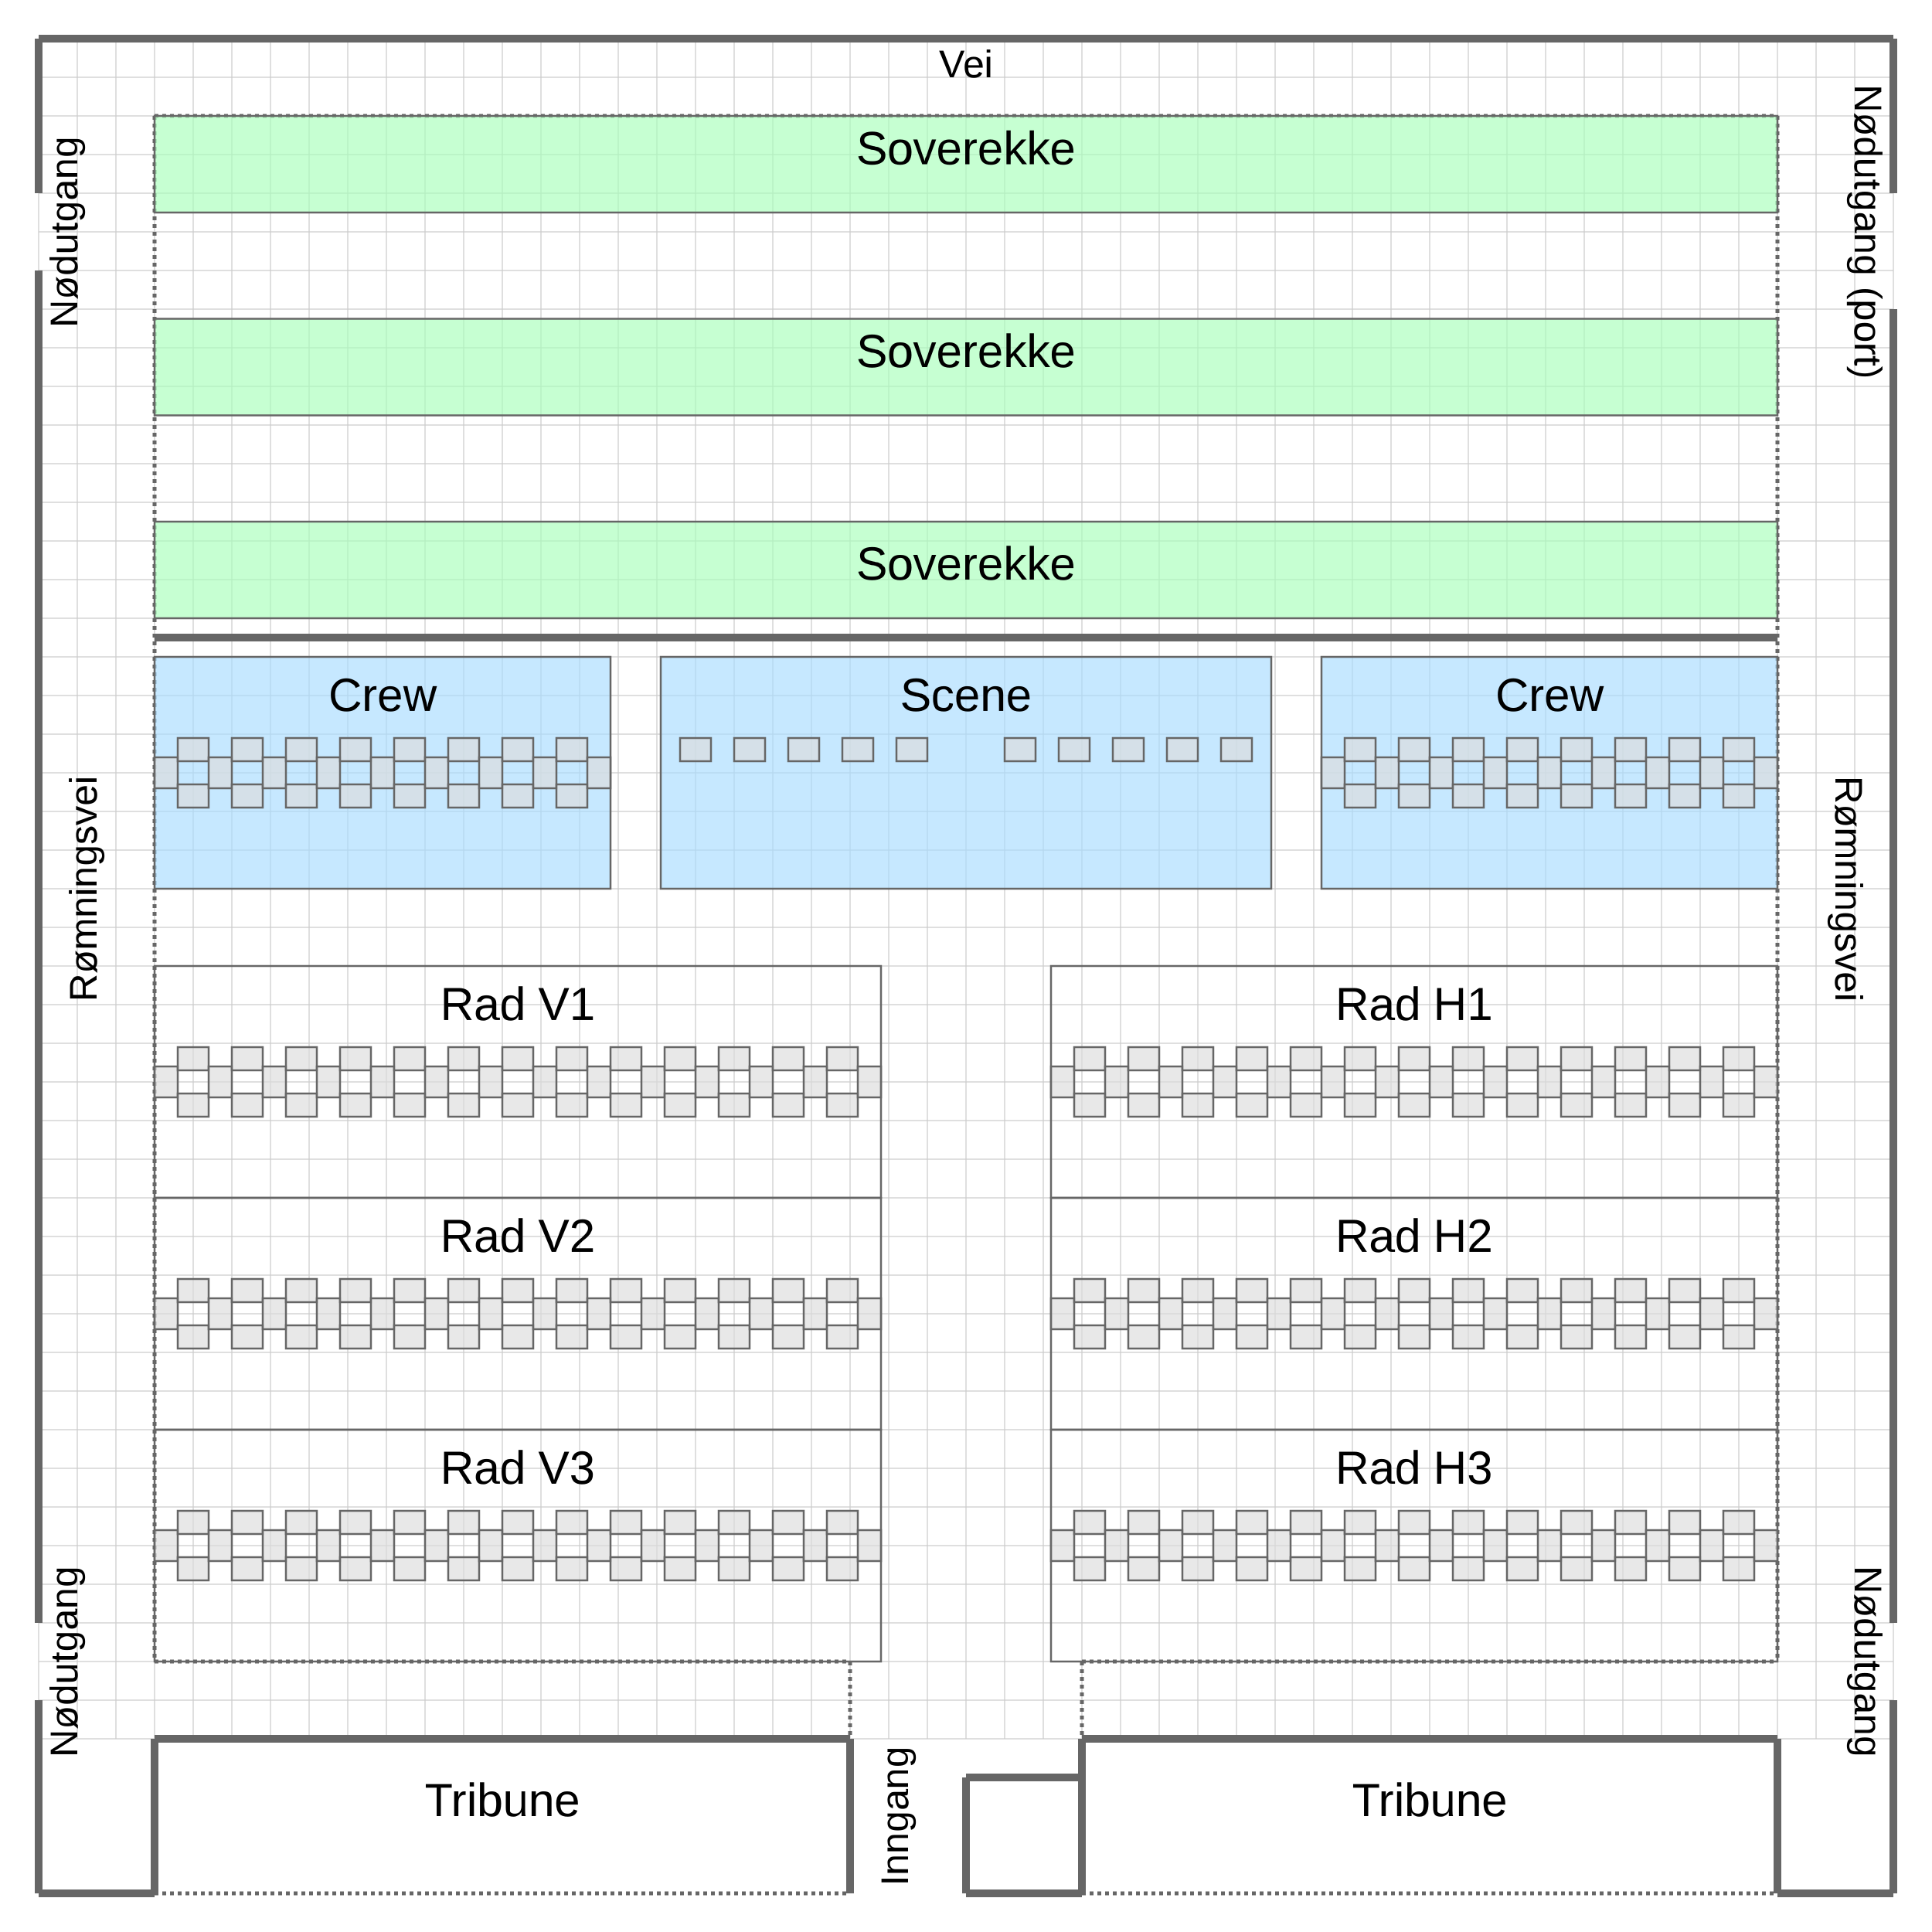
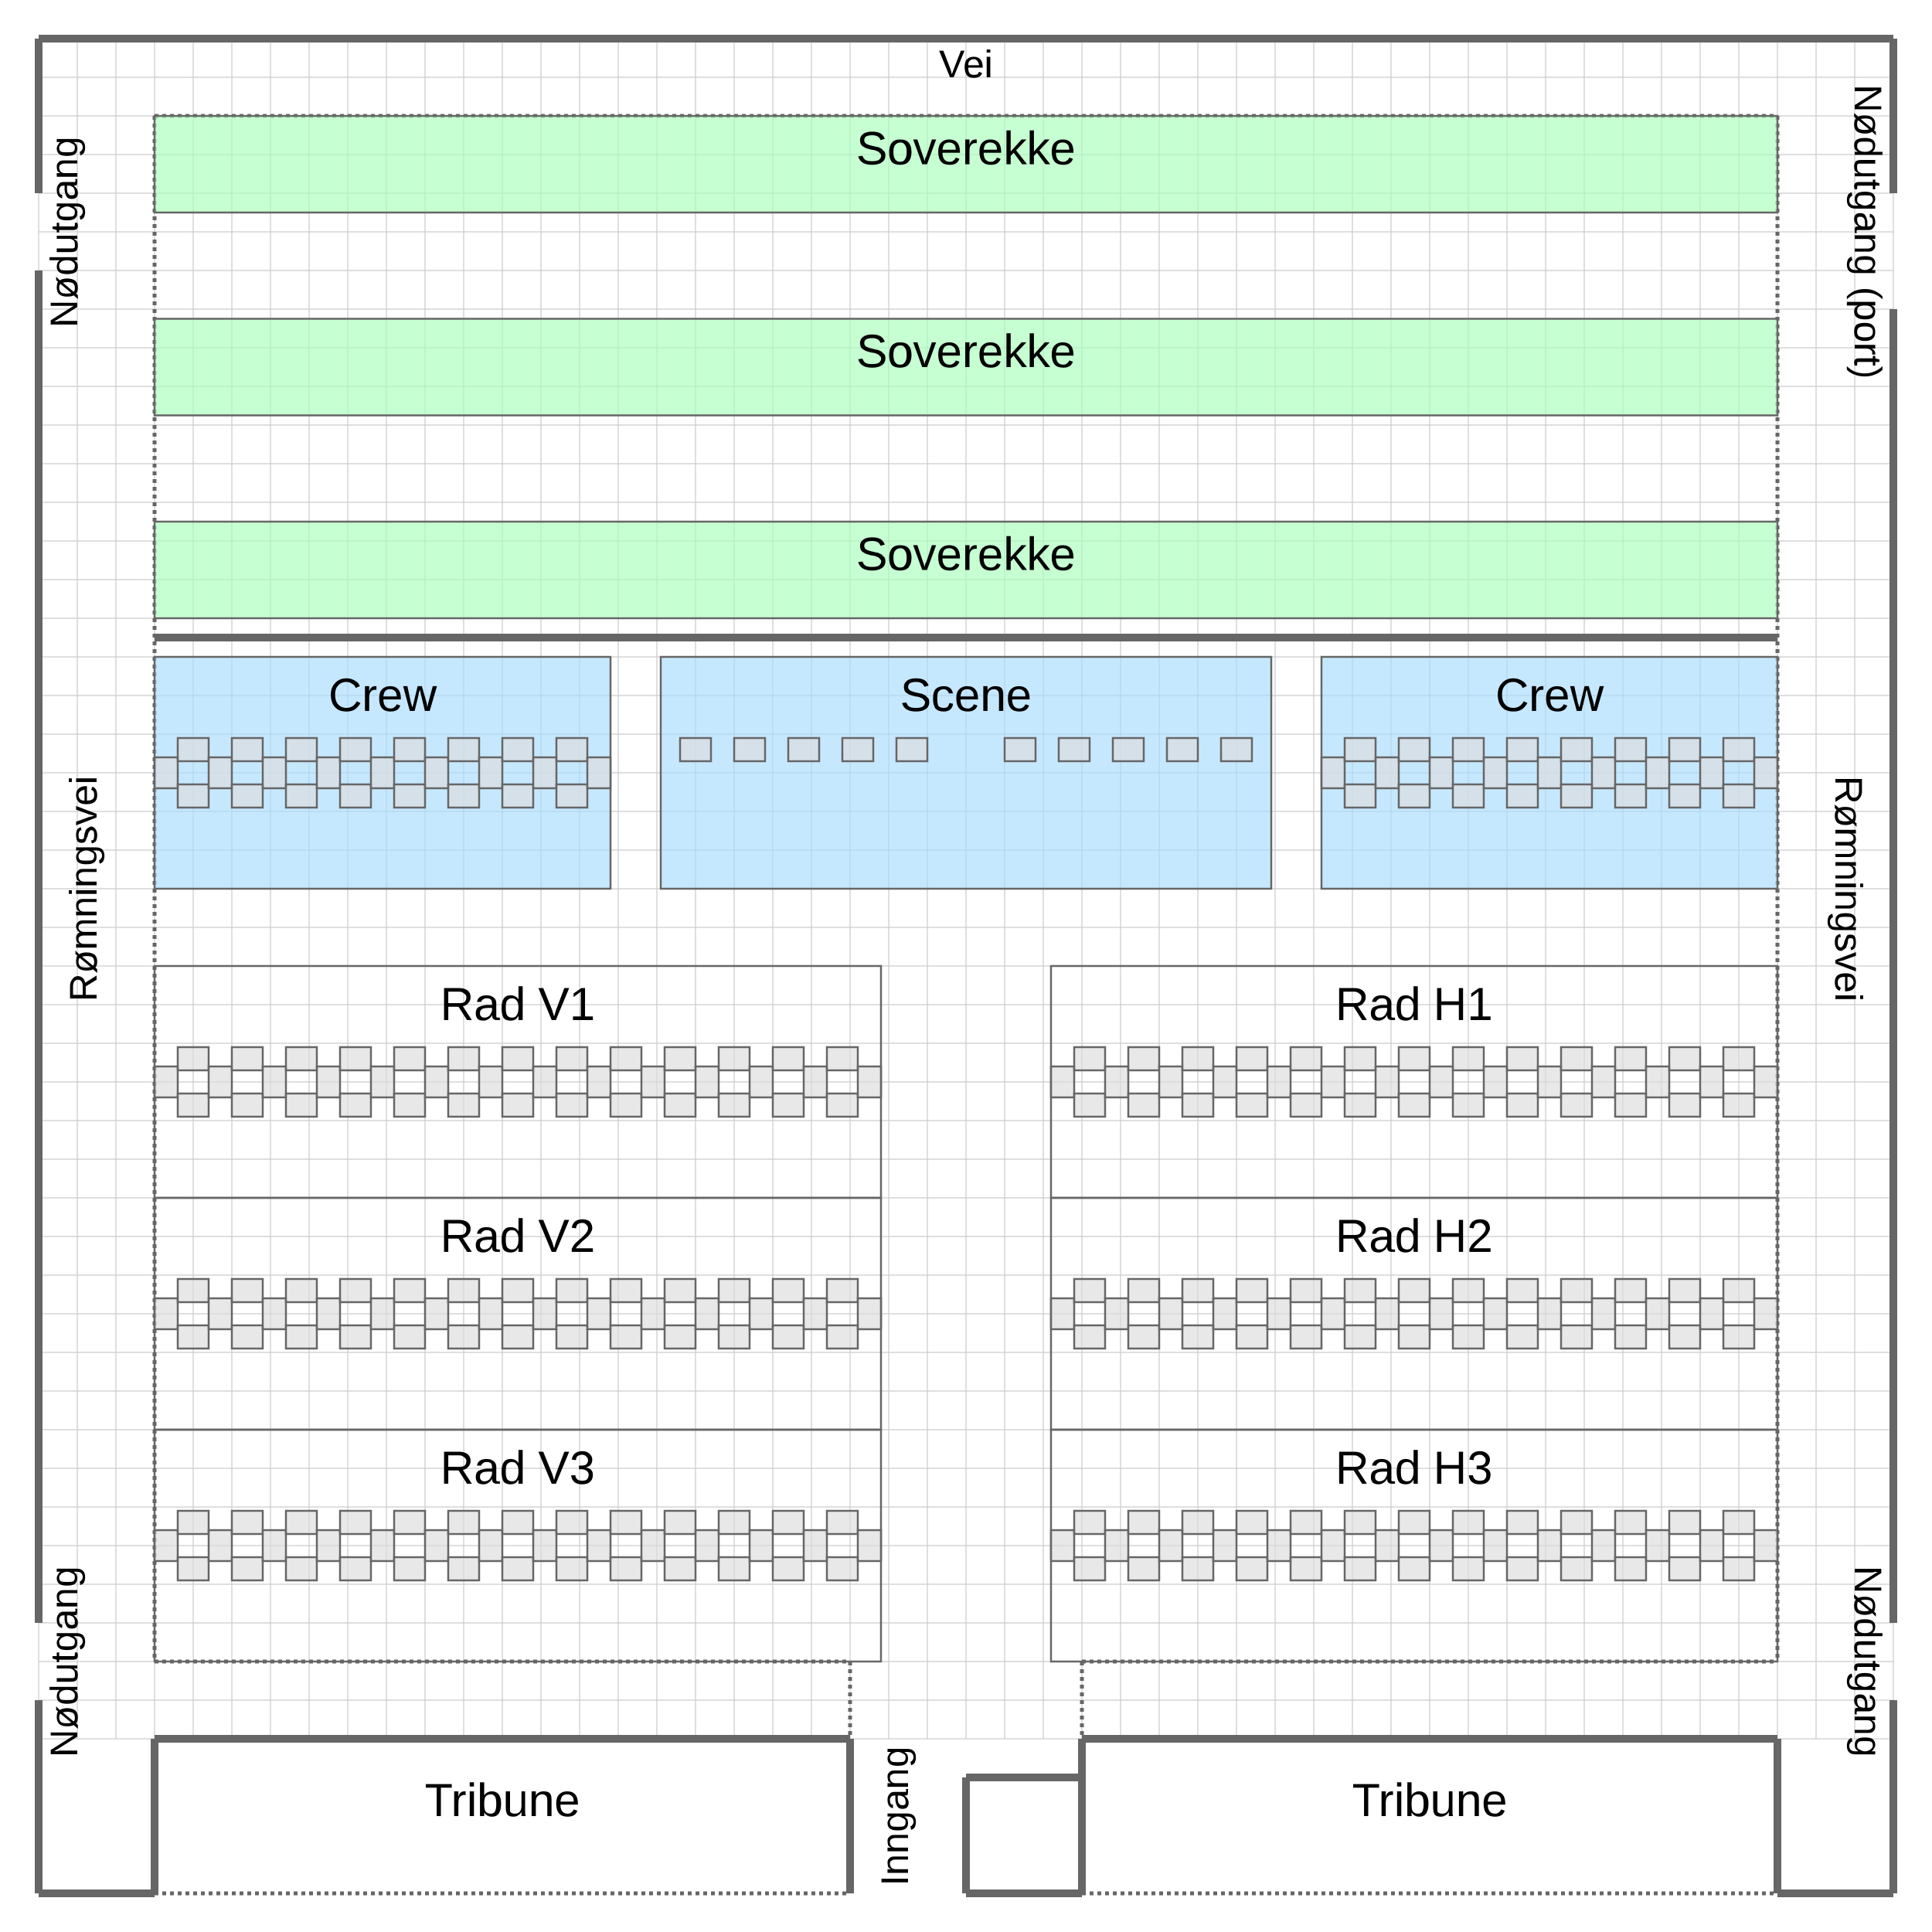
<svg xmlns="http://www.w3.org/2000/svg" viewBox="0 0 50 50">
  <style type="text/css">
        rect {
            /* Remove default fill */
            fill: none;
        }

        text {
            font-family: Arial;
            /* Change default alignment to center point */
            text-anchor: middle;
            alignment-baseline: middle;
        }

        .grid {
            /* DEBUG: Grid lines */
            /*display: none;*/
        }

        .grid line {
            stroke: #ccc;
            stroke-width: 0.025px;
        }

        .walls line {
            stroke: #666;
            stroke-width: 0.2px;
        }

        .walls line.zone-wall {
            stroke: #666;
            stroke-width: 0.1px;
            stroke-dasharray: 0.1;
        }

        .area-title {
            font-size: 1.2px;
        }

        .sleeping-row-area {
            stroke: #666;
            stroke-width: 0.05px;
            fill: #afba;
        }

        .stage-area {
            fill: #adfa;
            stroke: #666;
            stroke-width: 0.05px;
        }

        .seating-row-area {
            stroke: #666;
            stroke-width: 0.05px;
        }

        .crew-seating-row-area {
            stroke: #666;
            stroke-width: 0.05px;
            fill: #adfa;
        }

        .participant-seating-row-area {
            stroke: #666;
            stroke-width: 0.05px;
            /*fill: #afba;*/
        }

        rect.seat,
        .seat rect {
            stroke: #666;
            stroke-width: 0.05px;
            fill: #ddda;
        }

        rect.seat.spacer-seat {
            /* DEBUG */
            /*display: none;*/
        }

        /* Dynamic studlan styling: Available seat */
        rect.seating-node-free {
            fill: #5cb85c;
        }

        /* Dynamic studlan styling: Occupied seat */
        rect.seating-node-occupied {
            fill: #d9534f;
        }

        /* Dynamic studlan styling: Own seat */
        rect.seating-node-self {
            fill: #f0ad4e;
        }

        /* Dynamic studlan styling: Clicked seat */
        rect.seating-node-info {
            fill: #0275d8;
        }

        /* Dynamic studlan styling: Hyperlinked seat */
        rect.seating-node-search {
            fill: #5bc0de;
        }
    </style>
  <g class="hall" transform="translate(1, 1)">
    <g class="grid">
      <line x1="0" x2="0" y1="0" y2="44" />
      <line x1="1" x2="1" y1="0" y2="44" />
      <line x1="2" x2="2" y1="0" y2="44" />
      <line x1="3" x2="3" y1="0" y2="44" />
      <line x1="4" x2="4" y1="0" y2="44" />
      <line x1="5" x2="5" y1="0" y2="44" />
      <line x1="6" x2="6" y1="0" y2="44" />
      <line x1="7" x2="7" y1="0" y2="44" />
      <line x1="8" x2="8" y1="0" y2="44" />
      <line x1="9" x2="9" y1="0" y2="44" />
      <line x1="10" x2="10" y1="0" y2="44" />
      <line x1="11" x2="11" y1="0" y2="44" />
      <line x1="12" x2="12" y1="0" y2="44" />
      <line x1="13" x2="13" y1="0" y2="44" />
      <line x1="14" x2="14" y1="0" y2="44" />
      <line x1="15" x2="15" y1="0" y2="44" />
      <line x1="16" x2="16" y1="0" y2="44" />
      <line x1="17" x2="17" y1="0" y2="44" />
      <line x1="18" x2="18" y1="0" y2="44" />
      <line x1="19" x2="19" y1="0" y2="44" />
      <line x1="20" x2="20" y1="0" y2="44" />
      <line x1="21" x2="21" y1="0" y2="44" />
      <line x1="22" x2="22" y1="0" y2="44" />
      <line x1="23" x2="23" y1="0" y2="44" />
      <line x1="24" x2="24" y1="0" y2="44" />
      <line x1="25" x2="25" y1="0" y2="44" />
      <line x1="26" x2="26" y1="0" y2="44" />
      <line x1="27" x2="27" y1="0" y2="44" />
      <line x1="28" x2="28" y1="0" y2="44" />
      <line x1="29" x2="29" y1="0" y2="44" />
      <line x1="30" x2="30" y1="0" y2="44" />
      <line x1="31" x2="31" y1="0" y2="44" />
      <line x1="32" x2="32" y1="0" y2="44" />
      <line x1="33" x2="33" y1="0" y2="44" />
      <line x1="34" x2="34" y1="0" y2="44" />
      <line x1="35" x2="35" y1="0" y2="44" />
      <line x1="36" x2="36" y1="0" y2="44" />
      <line x1="37" x2="37" y1="0" y2="44" />
      <line x1="38" x2="38" y1="0" y2="44" />
      <line x1="39" x2="39" y1="0" y2="44" />
      <line x1="40" x2="40" y1="0" y2="44" />
      <line x1="41" x2="41" y1="0" y2="44" />
      <line x1="42" x2="42" y1="0" y2="44" />
      <line x1="43" x2="43" y1="0" y2="44" />
      <line x1="44" x2="44" y1="0" y2="44" />
      <line x1="45" x2="45" y1="0" y2="44" />
      <line x1="46" x2="46" y1="0" y2="44" />
      <line x1="47" x2="47" y1="0" y2="44" />
      <line x1="48" x2="48" y1="0" y2="44" />
      <line x1="0" x2="48" y1="0" y2="0" />
      <line x1="0" x2="48" y1="1" y2="1" />
      <line x1="0" x2="48" y1="2" y2="2" />
      <line x1="0" x2="48" y1="3" y2="3" />
      <line x1="0" x2="48" y1="4" y2="4" />
      <line x1="0" x2="48" y1="5" y2="5" />
      <line x1="0" x2="48" y1="6" y2="6" />
      <line x1="0" x2="48" y1="7" y2="7" />
      <line x1="0" x2="48" y1="8" y2="8" />
      <line x1="0" x2="48" y1="9" y2="9" />
      <line x1="0" x2="48" y1="10" y2="10" />
      <line x1="0" x2="48" y1="11" y2="11" />
      <line x1="0" x2="48" y1="12" y2="12" />
      <line x1="0" x2="48" y1="13" y2="13" />
      <line x1="0" x2="48" y1="14" y2="14" />
      <line x1="0" x2="48" y1="15" y2="15" />
      <line x1="0" x2="48" y1="16" y2="16" />
      <line x1="0" x2="48" y1="17" y2="17" />
      <line x1="0" x2="48" y1="18" y2="18" />
      <line x1="0" x2="48" y1="19" y2="19" />
      <line x1="0" x2="48" y1="20" y2="20" />
      <line x1="0" x2="48" y1="21" y2="21" />
      <line x1="0" x2="48" y1="22" y2="22" />
      <line x1="0" x2="48" y1="23" y2="23" />
      <line x1="0" x2="48" y1="24" y2="24" />
      <line x1="0" x2="48" y1="25" y2="25" />
      <line x1="0" x2="48" y1="26" y2="26" />
      <line x1="0" x2="48" y1="27" y2="27" />
      <line x1="0" x2="48" y1="28" y2="28" />
      <line x1="0" x2="48" y1="29" y2="29" />
      <line x1="0" x2="48" y1="30" y2="30" />
      <line x1="0" x2="48" y1="31" y2="31" />
      <line x1="0" x2="48" y1="32" y2="32" />
      <line x1="0" x2="48" y1="33" y2="33" />
      <line x1="0" x2="48" y1="34" y2="34" />
      <line x1="0" x2="48" y1="35" y2="35" />
      <line x1="0" x2="48" y1="36" y2="36" />
      <line x1="0" x2="48" y1="37" y2="37" />
      <line x1="0" x2="48" y1="38" y2="38" />
      <line x1="0" x2="48" y1="39" y2="39" />
      <line x1="0" x2="48" y1="40" y2="40" />
      <line x1="0" x2="48" y1="41" y2="41" />
      <line x1="0" x2="48" y1="42" y2="42" />
      <line x1="0" x2="48" y1="43" y2="43" />
      <line x1="0" x2="48" y1="44" y2="44" />
    </g>
    <g class="walls">
      <line x1="0" x2="48" y1="0" y2="0" />
      <line x1="3" x2="45" y1="2" y2="2" class="zone-wall" />
      <g transform="translate(24.0, 1)">
        <text font-size="1">Vei</text>
      </g>
      <line x1="3" x2="45" y1="15.5" y2="15.5" class="partition-wall" />
      <line x1="0" x2="0" y1="0" y2="4" />
      <g transform="translate(1, 5) rotate(270)">
        <text font-size="1">Nødutgang</text>
      </g>
      <line x1="0" x2="0" y1="6" y2="41" />
      <g transform="translate(1, 42) rotate(270)">
        <text font-size="1">Nødutgang</text>
      </g>
      <line x1="0" x2="0" y1="43" y2="48" />
      <line x1="3" x2="3" y1="2" y2="42" class="zone-wall" />
      <g transform="translate(1.5, 22) rotate(270)">
        <text font-size="1">Rømningsvei</text>
      </g>
      <line x1="48" x2="48" y1="0" y2="4" />
      <g transform="translate(47, 5) rotate(90)">
        <text font-size="1">Nødutgang (port)</text>
      </g>
      <line x1="48" x2="48" y1="7" y2="41" />
      <g transform="translate(47, 42) rotate(90)">
        <text font-size="1">Nødutgang</text>
      </g>
      <line x1="48" x2="48" y1="43" y2="48" />
      <line x1="45" x2="45" y1="2" y2="42" class="zone-wall" />
      <g transform="translate(46.5, 22) rotate(90)">
        <text font-size="1">Rømningsvei</text>
      </g>
      <line x1="0" x2="3" y1="48" y2="48" />
      <line x1="3" x2="3" y1="44" y2="48" />
      <line x1="3" x2="21" y1="44" y2="44" />
      <line x1="21" x2="21" y1="44" y2="48" />
      <g transform="translate(22.5, 46) rotate(270)">
        <text font-size="1">Inngang</text>
      </g>
      <line x1="24" x2="24" y1="45" y2="48" />
      <line x1="24" x2="27" y1="45" y2="45" />
      <line x1="24" x2="27" y1="48" y2="48" />
      <line x1="27" x2="27" y1="48" y2="44" />
      <line x1="27" x2="45" y1="44" y2="44" />
      <line x1="45" x2="45" y1="44" y2="48" />
      <line x1="45" x2="48" y1="48" y2="48" />
      <line x1="3" x2="21" y1="42" y2="42" class="zone-wall" />
      <line x1="21" x2="21" y1="42" y2="44" class="zone-wall" />
      <line x1="27" x2="45" y1="42" y2="42" class="zone-wall" />
      <line x1="27" x2="27" y1="42" y2="44" class="zone-wall" />
      <text x="12" y="46" class="area-title">Tribune</text>
      <line x1="3" x2="21" y1="48" y2="48" class="zone-wall" />
      <text x="36" y="46" class="area-title">Tribune</text>
      <line x1="27" x2="45" y1="48" y2="48" class="zone-wall" />
    </g>
    <g>
      <rect x="3" y="2" width="42" height="2.5" class="sleeping-row-area" />
      <text x="24" y="3.25" class="area-title">Soverekke</text>
      <rect x="3" y="7.25" width="42" height="2.5" class="sleeping-row-area" />
      <text x="24" y="8.5" class="area-title">Soverekke</text>
      <rect x="3" y="12.5" width="42" height="2.5" class="sleeping-row-area" />
-       <text x="24" y="14.0" class="area-title">Soverekke</text>
+       <text x="24" y="13.75" class="area-title">Soverekke</text>
    </g>
    <g class="stage" transform="translate(16.1, 16)">
      <rect width="15.8" height="6" class="stage-area" />
      <text x="7.9" y="1.4" class="area-title">Scene</text>
      <g class="seating-row" transform="translate(0.5, 3)">
        <rect x="0.0" y="-0.9" width="0.8" height="0.6" class="seat" />
        <rect x="1.4" y="-0.9" width="0.8" height="0.6" class="seat" />
        <rect x="2.8" y="-0.9" width="0.8" height="0.6" class="seat" />
        <rect x="4.2" y="-0.9" width="0.8" height="0.6" class="seat" />
        <rect x="5.6" y="-0.9" width="0.8" height="0.6" class="seat" />
      </g>
      <g class="seating-row" transform="translate(8.9, 3)">
        <rect x="0.0" y="-0.9" width="0.8" height="0.6" class="seat" />
        <rect x="1.4" y="-0.9" width="0.8" height="0.6" class="seat" />
        <rect x="2.8" y="-0.9" width="0.8" height="0.6" class="seat" />
        <rect x="4.2" y="-0.9" width="0.8" height="0.6" class="seat" />
        <rect x="5.6" y="-0.9" width="0.8" height="0.6" class="seat" />
      </g>
    </g>
    <g class="crew-seats" transform="translate(3, 16)">
      <g class="seating-row" transform="translate(0, 3)">
        <rect x="0" y="-3" width="11.8" height="6" class="crew-seating-row-area" />
        <text x="5.9" y="-1.6" class="area-title">Crew</text>
        <rect x="0" y="-0.4" width="0.6" height="0.8" class="seat spacer-seat" />
        <rect x="0.6" y="-0.9" width="0.8" height="0.6" class="seat" />
        <rect x="0.6" y="0.3" width="0.8" height="0.6" class="seat" />
        <rect x="1.4" y="-0.4" width="0.6" height="0.8" class="seat spacer-seat" />
        <rect x="2.0" y="-0.9" width="0.8" height="0.6" class="seat" />
        <rect x="2.0" y="0.3" width="0.8" height="0.6" class="seat" />
        <rect x="2.8" y="-0.4" width="0.6" height="0.8" class="seat spacer-seat" />
        <rect x="3.4" y="-0.9" width="0.8" height="0.6" class="seat" />
        <rect x="3.4" y="0.3" width="0.8" height="0.6" class="seat" />
        <rect x="4.2" y="-0.4" width="0.6" height="0.8" class="seat spacer-seat" />
        <rect x="4.8" y="-0.9" width="0.8" height="0.6" class="seat" />
        <rect x="4.8" y="0.3" width="0.8" height="0.6" class="seat" />
        <rect x="5.6" y="-0.4" width="0.6" height="0.8" class="seat spacer-seat" />
        <rect x="6.2" y="-0.9" width="0.8" height="0.6" class="seat" />
        <rect x="6.2" y="0.3" width="0.8" height="0.6" class="seat" />
        <rect x="7.0" y="-0.4" width="0.6" height="0.8" class="seat spacer-seat" />
        <rect x="7.6" y="-0.9" width="0.8" height="0.6" class="seat" />
        <rect x="7.6" y="0.3" width="0.8" height="0.6" class="seat" />
        <rect x="8.4" y="-0.4" width="0.6" height="0.8" class="seat spacer-seat" />
        <rect x="9.0" y="-0.9" width="0.8" height="0.6" class="seat" />
        <rect x="9.0" y="0.3" width="0.8" height="0.6" class="seat" />
        <rect x="9.8" y="-0.4" width="0.6" height="0.8" class="seat spacer-seat" />
        <rect x="10.4" y="-0.9" width="0.8" height="0.6" class="seat" />
        <rect x="10.4" y="0.3" width="0.8" height="0.6" class="seat" />
        <rect x="11.2" y="-0.4" width="0.6" height="0.8" class="seat spacer-seat" />
      </g>
    </g>
    <g class="crew-seats" transform="translate(33.2, 16)">
      <g class="seating-row" transform="translate(0, 3)">
        <rect x="0" y="-3" width="11.8" height="6" class="crew-seating-row-area" />
        <text x="5.9" y="-1.6" class="area-title">Crew</text>
        <rect x="0" y="-0.4" width="0.6" height="0.8" class="seat spacer-seat" />
        <rect x="0.6" y="-0.9" width="0.8" height="0.6" class="seat" />
        <rect x="0.6" y="0.3" width="0.8" height="0.6" class="seat" />
        <rect x="1.4" y="-0.4" width="0.6" height="0.8" class="seat spacer-seat" />
        <rect x="2.0" y="-0.9" width="0.8" height="0.6" class="seat" />
        <rect x="2.0" y="0.3" width="0.8" height="0.6" class="seat" />
        <rect x="2.8" y="-0.4" width="0.6" height="0.8" class="seat spacer-seat" />
        <rect x="3.4" y="-0.9" width="0.8" height="0.6" class="seat" />
        <rect x="3.4" y="0.3" width="0.8" height="0.6" class="seat" />
        <rect x="4.2" y="-0.4" width="0.6" height="0.8" class="seat spacer-seat" />
        <rect x="4.8" y="-0.9" width="0.8" height="0.6" class="seat" />
        <rect x="4.8" y="0.3" width="0.8" height="0.6" class="seat" />
        <rect x="5.6" y="-0.4" width="0.6" height="0.8" class="seat spacer-seat" />
        <rect x="6.2" y="-0.9" width="0.8" height="0.6" class="seat" />
        <rect x="6.2" y="0.3" width="0.8" height="0.6" class="seat" />
        <rect x="7.0" y="-0.4" width="0.6" height="0.8" class="seat spacer-seat" />
        <rect x="7.6" y="-0.9" width="0.8" height="0.6" class="seat" />
        <rect x="7.6" y="0.3" width="0.8" height="0.6" class="seat" />
        <rect x="8.4" y="-0.4" width="0.6" height="0.8" class="seat spacer-seat" />
        <rect x="9.0" y="-0.9" width="0.8" height="0.6" class="seat" />
        <rect x="9.0" y="0.3" width="0.8" height="0.6" class="seat" />
        <rect x="9.8" y="-0.4" width="0.6" height="0.8" class="seat spacer-seat" />
        <rect x="10.4" y="-0.9" width="0.8" height="0.6" class="seat" />
        <rect x="10.4" y="0.3" width="0.8" height="0.6" class="seat" />
        <rect x="11.2" y="-0.4" width="0.6" height="0.8" class="seat spacer-seat" />
      </g>
    </g>
    <g class="participant-seats" transform="translate(3, 24)">
      <g class="seating-row" transform="translate(0.0, 3)">
        <rect x="0" y="-3" width="18.8" height="6" class="participant-seating-row-area" />
        <text x="9.4" y="-1.6" class="area-title">Rad V1</text>
        <rect x="0" y="-0.4" width="0.6" height="0.8" class="seat spacer-seat" />
        <a class="seat" href="#">
          <rect x="0.6" y="-0.9" width="0.8" height="0.6" class="seat" />
        </a>
        <a class="seat" href="#">
          <rect x="0.6" y="0.3" width="0.8" height="0.6" class="seat" />
        </a>
        <rect x="1.4" y="-0.4" width="0.6" height="0.8" class="seat spacer-seat" />
        <a class="seat" href="#">
          <rect x="2.0" y="-0.9" width="0.8" height="0.6" class="seat" />
        </a>
        <a class="seat" href="#">
          <rect x="2.0" y="0.3" width="0.8" height="0.6" class="seat" />
        </a>
        <rect x="2.8" y="-0.4" width="0.6" height="0.8" class="seat spacer-seat" />
        <a class="seat" href="#">
          <rect x="3.4" y="-0.9" width="0.8" height="0.6" class="seat" />
        </a>
        <a class="seat" href="#">
          <rect x="3.4" y="0.3" width="0.8" height="0.6" class="seat" />
        </a>
        <rect x="4.2" y="-0.4" width="0.6" height="0.8" class="seat spacer-seat" />
        <a class="seat" href="#">
          <rect x="4.8" y="-0.9" width="0.8" height="0.6" class="seat" />
        </a>
        <a class="seat" href="#">
          <rect x="4.8" y="0.3" width="0.8" height="0.6" class="seat" />
        </a>
        <rect x="5.6" y="-0.4" width="0.6" height="0.8" class="seat spacer-seat" />
        <a class="seat" href="#">
          <rect x="6.2" y="-0.9" width="0.8" height="0.6" class="seat" />
        </a>
        <a class="seat" href="#">
          <rect x="6.2" y="0.3" width="0.8" height="0.6" class="seat" />
        </a>
        <rect x="7.0" y="-0.4" width="0.6" height="0.8" class="seat spacer-seat" />
        <a class="seat" href="#">
          <rect x="7.6" y="-0.9" width="0.8" height="0.6" class="seat" />
        </a>
        <a class="seat" href="#">
          <rect x="7.6" y="0.3" width="0.8" height="0.6" class="seat" />
        </a>
        <rect x="8.4" y="-0.4" width="0.6" height="0.8" class="seat spacer-seat" />
        <a class="seat" href="#">
          <rect x="9.0" y="-0.9" width="0.8" height="0.6" class="seat" />
        </a>
        <a class="seat" href="#">
          <rect x="9.0" y="0.3" width="0.8" height="0.6" class="seat" />
        </a>
        <rect x="9.8" y="-0.4" width="0.6" height="0.8" class="seat spacer-seat" />
        <a class="seat" href="#">
          <rect x="10.4" y="-0.9" width="0.8" height="0.6" class="seat" />
        </a>
        <a class="seat" href="#">
          <rect x="10.4" y="0.3" width="0.8" height="0.6" class="seat" />
        </a>
        <rect x="11.2" y="-0.4" width="0.6" height="0.8" class="seat spacer-seat" />
        <a class="seat" href="#">
          <rect x="11.8" y="-0.9" width="0.8" height="0.6" class="seat" />
        </a>
        <a class="seat" href="#">
          <rect x="11.8" y="0.3" width="0.8" height="0.6" class="seat" />
        </a>
        <rect x="12.6" y="-0.4" width="0.6" height="0.8" class="seat spacer-seat" />
        <a class="seat" href="#">
          <rect x="13.2" y="-0.9" width="0.8" height="0.6" class="seat" />
        </a>
        <a class="seat" href="#">
          <rect x="13.2" y="0.3" width="0.8" height="0.6" class="seat" />
        </a>
        <rect x="14.0" y="-0.4" width="0.6" height="0.8" class="seat spacer-seat" />
        <a class="seat" href="#">
          <rect x="14.6" y="-0.9" width="0.8" height="0.6" class="seat" />
        </a>
        <a class="seat" href="#">
          <rect x="14.6" y="0.3" width="0.8" height="0.6" class="seat" />
        </a>
        <rect x="15.4" y="-0.4" width="0.6" height="0.8" class="seat spacer-seat" />
        <a class="seat" href="#">
          <rect x="16.0" y="-0.9" width="0.8" height="0.6" class="seat" />
        </a>
        <a class="seat" href="#">
          <rect x="16.0" y="0.3" width="0.8" height="0.6" class="seat" />
        </a>
        <rect x="16.8" y="-0.4" width="0.6" height="0.8" class="seat spacer-seat" />
        <a class="seat" href="#">
          <rect x="17.4" y="-0.9" width="0.8" height="0.6" class="seat" />
        </a>
        <a class="seat" href="#">
          <rect x="17.4" y="0.3" width="0.8" height="0.6" class="seat" />
        </a>
        <rect x="18.2" y="-0.4" width="0.6" height="0.8" class="seat spacer-seat" />
      </g>
      <g class="seating-row" transform="translate(0.0, 9)">
        <rect x="0" y="-3" width="18.8" height="6" class="participant-seating-row-area" />
        <text x="9.4" y="-1.6" class="area-title">Rad V2</text>
        <rect x="0" y="-0.4" width="0.6" height="0.8" class="seat spacer-seat" />
        <a class="seat" href="#">
          <rect x="0.6" y="-0.9" width="0.8" height="0.6" class="seat" />
        </a>
        <a class="seat" href="#">
          <rect x="0.6" y="0.3" width="0.8" height="0.6" class="seat" />
        </a>
        <rect x="1.4" y="-0.4" width="0.6" height="0.8" class="seat spacer-seat" />
        <a class="seat" href="#">
          <rect x="2.0" y="-0.9" width="0.8" height="0.6" class="seat" />
        </a>
        <a class="seat" href="#">
          <rect x="2.0" y="0.3" width="0.8" height="0.6" class="seat" />
        </a>
        <rect x="2.8" y="-0.4" width="0.6" height="0.8" class="seat spacer-seat" />
        <a class="seat" href="#">
          <rect x="3.4" y="-0.9" width="0.8" height="0.6" class="seat" />
        </a>
        <a class="seat" href="#">
          <rect x="3.4" y="0.3" width="0.8" height="0.6" class="seat" />
        </a>
        <rect x="4.2" y="-0.4" width="0.6" height="0.8" class="seat spacer-seat" />
        <a class="seat" href="#">
          <rect x="4.8" y="-0.9" width="0.8" height="0.6" class="seat" />
        </a>
        <a class="seat" href="#">
          <rect x="4.8" y="0.3" width="0.8" height="0.6" class="seat" />
        </a>
        <rect x="5.6" y="-0.4" width="0.6" height="0.8" class="seat spacer-seat" />
        <a class="seat" href="#">
          <rect x="6.2" y="-0.9" width="0.8" height="0.6" class="seat" />
        </a>
        <a class="seat" href="#">
          <rect x="6.2" y="0.3" width="0.8" height="0.6" class="seat" />
        </a>
        <rect x="7.0" y="-0.4" width="0.6" height="0.8" class="seat spacer-seat" />
        <a class="seat" href="#">
          <rect x="7.6" y="-0.9" width="0.8" height="0.6" class="seat" />
        </a>
        <a class="seat" href="#">
          <rect x="7.6" y="0.3" width="0.8" height="0.6" class="seat" />
        </a>
        <rect x="8.4" y="-0.4" width="0.6" height="0.8" class="seat spacer-seat" />
        <a class="seat" href="#">
          <rect x="9.0" y="-0.9" width="0.8" height="0.6" class="seat" />
        </a>
        <a class="seat" href="#">
          <rect x="9.0" y="0.3" width="0.8" height="0.6" class="seat" />
        </a>
        <rect x="9.8" y="-0.4" width="0.6" height="0.8" class="seat spacer-seat" />
        <a class="seat" href="#">
          <rect x="10.4" y="-0.9" width="0.8" height="0.6" class="seat" />
        </a>
        <a class="seat" href="#">
          <rect x="10.4" y="0.3" width="0.8" height="0.6" class="seat" />
        </a>
        <rect x="11.2" y="-0.4" width="0.6" height="0.8" class="seat spacer-seat" />
        <a class="seat" href="#">
          <rect x="11.8" y="-0.9" width="0.8" height="0.6" class="seat" />
        </a>
        <a class="seat" href="#">
          <rect x="11.8" y="0.3" width="0.8" height="0.6" class="seat" />
        </a>
        <rect x="12.6" y="-0.4" width="0.6" height="0.8" class="seat spacer-seat" />
        <a class="seat" href="#">
          <rect x="13.2" y="-0.9" width="0.8" height="0.6" class="seat" />
        </a>
        <a class="seat" href="#">
          <rect x="13.2" y="0.3" width="0.8" height="0.6" class="seat" />
        </a>
        <rect x="14.0" y="-0.4" width="0.6" height="0.8" class="seat spacer-seat" />
        <a class="seat" href="#">
          <rect x="14.6" y="-0.9" width="0.8" height="0.6" class="seat" />
        </a>
        <a class="seat" href="#">
          <rect x="14.6" y="0.3" width="0.8" height="0.6" class="seat" />
        </a>
        <rect x="15.4" y="-0.4" width="0.6" height="0.8" class="seat spacer-seat" />
        <a class="seat" href="#">
          <rect x="16.0" y="-0.9" width="0.8" height="0.6" class="seat" />
        </a>
        <a class="seat" href="#">
          <rect x="16.0" y="0.3" width="0.8" height="0.6" class="seat" />
        </a>
        <rect x="16.8" y="-0.4" width="0.6" height="0.8" class="seat spacer-seat" />
        <a class="seat" href="#">
          <rect x="17.4" y="-0.9" width="0.8" height="0.6" class="seat" />
        </a>
        <a class="seat" href="#">
          <rect x="17.4" y="0.3" width="0.8" height="0.6" class="seat" />
        </a>
        <rect x="18.2" y="-0.4" width="0.6" height="0.8" class="seat spacer-seat" />
      </g>
      <g class="seating-row" transform="translate(0.0, 15)">
        <rect x="0" y="-3" width="18.8" height="6" class="participant-seating-row-area" />
        <text x="9.4" y="-1.6" class="area-title">Rad V3</text>
        <rect x="0" y="-0.4" width="0.6" height="0.8" class="seat spacer-seat" />
        <a class="seat" href="#">
          <rect x="0.6" y="-0.9" width="0.8" height="0.6" class="seat" />
        </a>
        <a class="seat" href="#">
          <rect x="0.6" y="0.3" width="0.8" height="0.6" class="seat" />
        </a>
        <rect x="1.4" y="-0.4" width="0.6" height="0.8" class="seat spacer-seat" />
        <a class="seat" href="#">
          <rect x="2.0" y="-0.9" width="0.8" height="0.6" class="seat" />
        </a>
        <a class="seat" href="#">
          <rect x="2.0" y="0.3" width="0.8" height="0.6" class="seat" />
        </a>
        <rect x="2.8" y="-0.4" width="0.6" height="0.8" class="seat spacer-seat" />
        <a class="seat" href="#">
          <rect x="3.4" y="-0.9" width="0.8" height="0.6" class="seat" />
        </a>
        <a class="seat" href="#">
          <rect x="3.4" y="0.3" width="0.8" height="0.6" class="seat" />
        </a>
        <rect x="4.2" y="-0.4" width="0.6" height="0.8" class="seat spacer-seat" />
        <a class="seat" href="#">
          <rect x="4.8" y="-0.9" width="0.8" height="0.6" class="seat" />
        </a>
        <a class="seat" href="#">
          <rect x="4.8" y="0.3" width="0.8" height="0.6" class="seat" />
        </a>
        <rect x="5.6" y="-0.4" width="0.6" height="0.8" class="seat spacer-seat" />
        <a class="seat" href="#">
          <rect x="6.2" y="-0.9" width="0.8" height="0.6" class="seat" />
        </a>
        <a class="seat" href="#">
          <rect x="6.2" y="0.3" width="0.8" height="0.6" class="seat" />
        </a>
        <rect x="7.0" y="-0.4" width="0.6" height="0.8" class="seat spacer-seat" />
        <a class="seat" href="#">
          <rect x="7.6" y="-0.9" width="0.8" height="0.6" class="seat" />
        </a>
        <a class="seat" href="#">
          <rect x="7.6" y="0.3" width="0.8" height="0.6" class="seat" />
        </a>
        <rect x="8.4" y="-0.4" width="0.6" height="0.8" class="seat spacer-seat" />
        <a class="seat" href="#">
          <rect x="9.0" y="-0.9" width="0.8" height="0.6" class="seat" />
        </a>
        <a class="seat" href="#">
          <rect x="9.0" y="0.3" width="0.8" height="0.6" class="seat" />
        </a>
        <rect x="9.8" y="-0.4" width="0.6" height="0.8" class="seat spacer-seat" />
        <a class="seat" href="#">
          <rect x="10.4" y="-0.9" width="0.8" height="0.6" class="seat" />
        </a>
        <a class="seat" href="#">
          <rect x="10.4" y="0.3" width="0.8" height="0.6" class="seat" />
        </a>
        <rect x="11.2" y="-0.4" width="0.6" height="0.8" class="seat spacer-seat" />
        <a class="seat" href="#">
          <rect x="11.8" y="-0.9" width="0.8" height="0.6" class="seat" />
        </a>
        <a class="seat" href="#">
          <rect x="11.8" y="0.3" width="0.8" height="0.6" class="seat" />
        </a>
        <rect x="12.6" y="-0.4" width="0.6" height="0.8" class="seat spacer-seat" />
        <a class="seat" href="#">
          <rect x="13.2" y="-0.9" width="0.8" height="0.6" class="seat" />
        </a>
        <a class="seat" href="#">
          <rect x="13.2" y="0.3" width="0.8" height="0.6" class="seat" />
        </a>
        <rect x="14.0" y="-0.4" width="0.6" height="0.8" class="seat spacer-seat" />
        <a class="seat" href="#">
          <rect x="14.6" y="-0.9" width="0.8" height="0.6" class="seat" />
        </a>
        <a class="seat" href="#">
          <rect x="14.6" y="0.3" width="0.8" height="0.6" class="seat" />
        </a>
        <rect x="15.4" y="-0.4" width="0.6" height="0.8" class="seat spacer-seat" />
        <a class="seat" href="#">
          <rect x="16.0" y="-0.9" width="0.8" height="0.6" class="seat" />
        </a>
        <a class="seat" href="#">
          <rect x="16.0" y="0.3" width="0.8" height="0.6" class="seat" />
        </a>
        <rect x="16.8" y="-0.4" width="0.6" height="0.8" class="seat spacer-seat" />
        <a class="seat" href="#">
          <rect x="17.4" y="-0.9" width="0.8" height="0.6" class="seat" />
        </a>
        <a class="seat" href="#">
          <rect x="17.4" y="0.3" width="0.8" height="0.6" class="seat" />
        </a>
        <rect x="18.2" y="-0.4" width="0.6" height="0.8" class="seat spacer-seat" />
      </g>
    </g>
    <g class="participant-seats" transform="translate(26.2, 24)">
      <g class="seating-row" transform="translate(0.0, 3)">
        <rect x="0" y="-3" width="18.8" height="6" class="participant-seating-row-area" />
        <text x="9.4" y="-1.6" class="area-title">Rad H1</text>
        <rect x="0" y="-0.4" width="0.6" height="0.8" class="seat spacer-seat" />
        <a class="seat" href="#">
          <rect x="0.6" y="-0.9" width="0.8" height="0.6" class="seat" />
        </a>
        <a class="seat" href="#">
          <rect x="0.6" y="0.3" width="0.8" height="0.6" class="seat" />
        </a>
        <rect x="1.4" y="-0.4" width="0.6" height="0.8" class="seat spacer-seat" />
        <a class="seat" href="#">
          <rect x="2.0" y="-0.9" width="0.8" height="0.6" class="seat" />
        </a>
        <a class="seat" href="#">
          <rect x="2.0" y="0.3" width="0.8" height="0.6" class="seat" />
        </a>
        <rect x="2.8" y="-0.4" width="0.6" height="0.8" class="seat spacer-seat" />
        <a class="seat" href="#">
          <rect x="3.4" y="-0.9" width="0.8" height="0.6" class="seat" />
        </a>
        <a class="seat" href="#">
          <rect x="3.4" y="0.3" width="0.8" height="0.6" class="seat" />
        </a>
        <rect x="4.2" y="-0.4" width="0.6" height="0.8" class="seat spacer-seat" />
        <a class="seat" href="#">
          <rect x="4.8" y="-0.9" width="0.8" height="0.6" class="seat" />
        </a>
        <a class="seat" href="#">
          <rect x="4.8" y="0.3" width="0.8" height="0.6" class="seat" />
        </a>
        <rect x="5.6" y="-0.4" width="0.6" height="0.8" class="seat spacer-seat" />
        <a class="seat" href="#">
          <rect x="6.2" y="-0.9" width="0.8" height="0.6" class="seat" />
        </a>
        <a class="seat" href="#">
          <rect x="6.2" y="0.3" width="0.8" height="0.6" class="seat" />
        </a>
        <rect x="7.0" y="-0.4" width="0.6" height="0.8" class="seat spacer-seat" />
        <a class="seat" href="#">
          <rect x="7.6" y="-0.9" width="0.8" height="0.6" class="seat" />
        </a>
        <a class="seat" href="#">
          <rect x="7.6" y="0.3" width="0.8" height="0.6" class="seat" />
        </a>
        <rect x="8.4" y="-0.4" width="0.6" height="0.8" class="seat spacer-seat" />
        <a class="seat" href="#">
          <rect x="9.0" y="-0.9" width="0.8" height="0.6" class="seat" />
        </a>
        <a class="seat" href="#">
          <rect x="9.0" y="0.3" width="0.8" height="0.6" class="seat" />
        </a>
        <rect x="9.8" y="-0.4" width="0.6" height="0.8" class="seat spacer-seat" />
        <a class="seat" href="#">
          <rect x="10.4" y="-0.9" width="0.8" height="0.6" class="seat" />
        </a>
        <a class="seat" href="#">
          <rect x="10.4" y="0.3" width="0.8" height="0.6" class="seat" />
        </a>
        <rect x="11.2" y="-0.4" width="0.6" height="0.8" class="seat spacer-seat" />
        <a class="seat" href="#">
          <rect x="11.8" y="-0.9" width="0.8" height="0.6" class="seat" />
        </a>
        <a class="seat" href="#">
          <rect x="11.8" y="0.3" width="0.8" height="0.6" class="seat" />
        </a>
        <rect x="12.6" y="-0.4" width="0.6" height="0.8" class="seat spacer-seat" />
        <a class="seat" href="#">
          <rect x="13.2" y="-0.9" width="0.8" height="0.6" class="seat" />
        </a>
        <a class="seat" href="#">
          <rect x="13.2" y="0.3" width="0.8" height="0.6" class="seat" />
        </a>
        <rect x="14.0" y="-0.4" width="0.6" height="0.8" class="seat spacer-seat" />
        <a class="seat" href="#">
          <rect x="14.6" y="-0.9" width="0.8" height="0.6" class="seat" />
        </a>
        <a class="seat" href="#">
          <rect x="14.6" y="0.3" width="0.8" height="0.6" class="seat" />
        </a>
        <rect x="15.4" y="-0.4" width="0.6" height="0.8" class="seat spacer-seat" />
        <a class="seat" href="#">
          <rect x="16.0" y="-0.9" width="0.8" height="0.6" class="seat" />
        </a>
        <a class="seat" href="#">
          <rect x="16.0" y="0.3" width="0.8" height="0.6" class="seat" />
        </a>
        <rect x="16.8" y="-0.4" width="0.6" height="0.8" class="seat spacer-seat" />
        <a class="seat" href="#">
          <rect x="17.4" y="-0.9" width="0.8" height="0.6" class="seat" />
        </a>
        <a class="seat" href="#">
          <rect x="17.4" y="0.3" width="0.8" height="0.6" class="seat" />
        </a>
        <rect x="18.2" y="-0.4" width="0.6" height="0.8" class="seat spacer-seat" />
      </g>
      <g class="seating-row" transform="translate(0.0, 9)">
        <rect x="0" y="-3" width="18.8" height="6" class="participant-seating-row-area" />
        <text x="9.4" y="-1.6" class="area-title">Rad H2</text>
        <rect x="0" y="-0.4" width="0.6" height="0.8" class="seat spacer-seat" />
        <a class="seat" href="#">
          <rect x="0.6" y="-0.9" width="0.8" height="0.6" class="seat" />
        </a>
        <a class="seat" href="#">
          <rect x="0.6" y="0.3" width="0.8" height="0.6" class="seat" />
        </a>
        <rect x="1.4" y="-0.4" width="0.6" height="0.8" class="seat spacer-seat" />
        <a class="seat" href="#">
          <rect x="2.0" y="-0.9" width="0.8" height="0.6" class="seat" />
        </a>
        <a class="seat" href="#">
          <rect x="2.0" y="0.3" width="0.8" height="0.6" class="seat" />
        </a>
        <rect x="2.8" y="-0.4" width="0.6" height="0.8" class="seat spacer-seat" />
        <a class="seat" href="#">
          <rect x="3.4" y="-0.9" width="0.8" height="0.6" class="seat" />
        </a>
        <a class="seat" href="#">
          <rect x="3.4" y="0.3" width="0.8" height="0.6" class="seat" />
        </a>
        <rect x="4.2" y="-0.4" width="0.6" height="0.8" class="seat spacer-seat" />
        <a class="seat" href="#">
          <rect x="4.8" y="-0.9" width="0.8" height="0.6" class="seat" />
        </a>
        <a class="seat" href="#">
          <rect x="4.8" y="0.3" width="0.8" height="0.6" class="seat" />
        </a>
        <rect x="5.6" y="-0.4" width="0.6" height="0.8" class="seat spacer-seat" />
        <a class="seat" href="#">
          <rect x="6.2" y="-0.9" width="0.8" height="0.6" class="seat" />
        </a>
        <a class="seat" href="#">
          <rect x="6.2" y="0.3" width="0.8" height="0.6" class="seat" />
        </a>
        <rect x="7.0" y="-0.4" width="0.6" height="0.8" class="seat spacer-seat" />
        <a class="seat" href="#">
          <rect x="7.6" y="-0.9" width="0.8" height="0.6" class="seat" />
        </a>
        <a class="seat" href="#">
          <rect x="7.6" y="0.3" width="0.8" height="0.6" class="seat" />
        </a>
        <rect x="8.4" y="-0.4" width="0.6" height="0.8" class="seat spacer-seat" />
        <a class="seat" href="#">
          <rect x="9.0" y="-0.9" width="0.8" height="0.6" class="seat" />
        </a>
        <a class="seat" href="#">
          <rect x="9.0" y="0.3" width="0.8" height="0.6" class="seat" />
        </a>
        <rect x="9.8" y="-0.4" width="0.6" height="0.8" class="seat spacer-seat" />
        <a class="seat" href="#">
          <rect x="10.4" y="-0.9" width="0.8" height="0.6" class="seat" />
        </a>
        <a class="seat" href="#">
          <rect x="10.4" y="0.3" width="0.8" height="0.6" class="seat" />
        </a>
        <rect x="11.2" y="-0.4" width="0.6" height="0.8" class="seat spacer-seat" />
        <a class="seat" href="#">
          <rect x="11.8" y="-0.9" width="0.8" height="0.6" class="seat" />
        </a>
        <a class="seat" href="#">
          <rect x="11.8" y="0.3" width="0.8" height="0.6" class="seat" />
        </a>
        <rect x="12.6" y="-0.4" width="0.6" height="0.8" class="seat spacer-seat" />
        <a class="seat" href="#">
          <rect x="13.2" y="-0.9" width="0.8" height="0.6" class="seat" />
        </a>
        <a class="seat" href="#">
          <rect x="13.2" y="0.3" width="0.8" height="0.6" class="seat" />
        </a>
        <rect x="14.0" y="-0.4" width="0.6" height="0.8" class="seat spacer-seat" />
        <a class="seat" href="#">
          <rect x="14.6" y="-0.9" width="0.8" height="0.6" class="seat" />
        </a>
        <a class="seat" href="#">
          <rect x="14.6" y="0.3" width="0.8" height="0.6" class="seat" />
        </a>
        <rect x="15.4" y="-0.4" width="0.6" height="0.8" class="seat spacer-seat" />
        <a class="seat" href="#">
          <rect x="16.0" y="-0.9" width="0.8" height="0.6" class="seat" />
        </a>
        <a class="seat" href="#">
          <rect x="16.0" y="0.3" width="0.8" height="0.6" class="seat" />
        </a>
        <rect x="16.8" y="-0.4" width="0.6" height="0.8" class="seat spacer-seat" />
        <a class="seat" href="#">
          <rect x="17.4" y="-0.9" width="0.8" height="0.6" class="seat" />
        </a>
        <a class="seat" href="#">
          <rect x="17.4" y="0.3" width="0.8" height="0.6" class="seat" />
        </a>
        <rect x="18.2" y="-0.4" width="0.6" height="0.8" class="seat spacer-seat" />
      </g>
      <g class="seating-row" transform="translate(0.0, 15)">
        <rect x="0" y="-3" width="18.8" height="6" class="participant-seating-row-area" />
        <text x="9.4" y="-1.6" class="area-title">Rad H3</text>
        <rect x="0" y="-0.4" width="0.6" height="0.8" class="seat spacer-seat" />
        <a class="seat" href="#">
          <rect x="0.6" y="-0.9" width="0.8" height="0.6" class="seat" />
        </a>
        <a class="seat" href="#">
          <rect x="0.6" y="0.3" width="0.8" height="0.6" class="seat" />
        </a>
        <rect x="1.4" y="-0.4" width="0.6" height="0.8" class="seat spacer-seat" />
        <a class="seat" href="#">
          <rect x="2.0" y="-0.9" width="0.8" height="0.6" class="seat" />
        </a>
        <a class="seat" href="#">
          <rect x="2.0" y="0.3" width="0.8" height="0.6" class="seat" />
        </a>
        <rect x="2.8" y="-0.4" width="0.6" height="0.8" class="seat spacer-seat" />
        <a class="seat" href="#">
          <rect x="3.4" y="-0.9" width="0.8" height="0.6" class="seat" />
        </a>
        <a class="seat" href="#">
          <rect x="3.4" y="0.3" width="0.8" height="0.6" class="seat" />
        </a>
        <rect x="4.2" y="-0.4" width="0.6" height="0.8" class="seat spacer-seat" />
        <a class="seat" href="#">
          <rect x="4.8" y="-0.9" width="0.8" height="0.6" class="seat" />
        </a>
        <a class="seat" href="#">
          <rect x="4.8" y="0.3" width="0.8" height="0.6" class="seat" />
        </a>
        <rect x="5.6" y="-0.4" width="0.6" height="0.8" class="seat spacer-seat" />
        <a class="seat" href="#">
          <rect x="6.2" y="-0.9" width="0.8" height="0.6" class="seat" />
        </a>
        <a class="seat" href="#">
          <rect x="6.2" y="0.3" width="0.8" height="0.6" class="seat" />
        </a>
        <rect x="7.0" y="-0.4" width="0.6" height="0.8" class="seat spacer-seat" />
        <a class="seat" href="#">
          <rect x="7.6" y="-0.9" width="0.8" height="0.6" class="seat" />
        </a>
        <a class="seat" href="#">
          <rect x="7.6" y="0.3" width="0.8" height="0.6" class="seat" />
        </a>
        <rect x="8.4" y="-0.4" width="0.6" height="0.8" class="seat spacer-seat" />
        <a class="seat" href="#">
          <rect x="9.0" y="-0.9" width="0.8" height="0.6" class="seat" />
        </a>
        <a class="seat" href="#">
          <rect x="9.0" y="0.3" width="0.8" height="0.6" class="seat" />
        </a>
        <rect x="9.8" y="-0.4" width="0.6" height="0.8" class="seat spacer-seat" />
        <a class="seat" href="#">
          <rect x="10.4" y="-0.9" width="0.8" height="0.6" class="seat" />
        </a>
        <a class="seat" href="#">
          <rect x="10.4" y="0.3" width="0.8" height="0.6" class="seat" />
        </a>
        <rect x="11.2" y="-0.4" width="0.6" height="0.8" class="seat spacer-seat" />
        <a class="seat" href="#">
          <rect x="11.8" y="-0.9" width="0.8" height="0.6" class="seat" />
        </a>
        <a class="seat" href="#">
          <rect x="11.8" y="0.3" width="0.8" height="0.6" class="seat" />
        </a>
        <rect x="12.6" y="-0.4" width="0.6" height="0.8" class="seat spacer-seat" />
        <a class="seat" href="#">
          <rect x="13.2" y="-0.9" width="0.8" height="0.6" class="seat" />
        </a>
        <a class="seat" href="#">
          <rect x="13.2" y="0.3" width="0.8" height="0.6" class="seat" />
        </a>
        <rect x="14.0" y="-0.4" width="0.6" height="0.8" class="seat spacer-seat" />
        <a class="seat" href="#">
          <rect x="14.6" y="-0.9" width="0.8" height="0.6" class="seat" />
        </a>
        <a class="seat" href="#">
          <rect x="14.6" y="0.3" width="0.8" height="0.6" class="seat" />
        </a>
        <rect x="15.4" y="-0.4" width="0.6" height="0.8" class="seat spacer-seat" />
        <a class="seat" href="#">
          <rect x="16.0" y="-0.9" width="0.8" height="0.6" class="seat" />
        </a>
        <a class="seat" href="#">
          <rect x="16.0" y="0.3" width="0.8" height="0.6" class="seat" />
        </a>
        <rect x="16.8" y="-0.4" width="0.6" height="0.8" class="seat spacer-seat" />
        <a class="seat" href="#">
          <rect x="17.4" y="-0.9" width="0.8" height="0.6" class="seat" />
        </a>
        <a class="seat" href="#">
          <rect x="17.4" y="0.3" width="0.8" height="0.6" class="seat" />
        </a>
        <rect x="18.2" y="-0.4" width="0.6" height="0.8" class="seat spacer-seat" />
      </g>
    </g>
  </g>
</svg>
